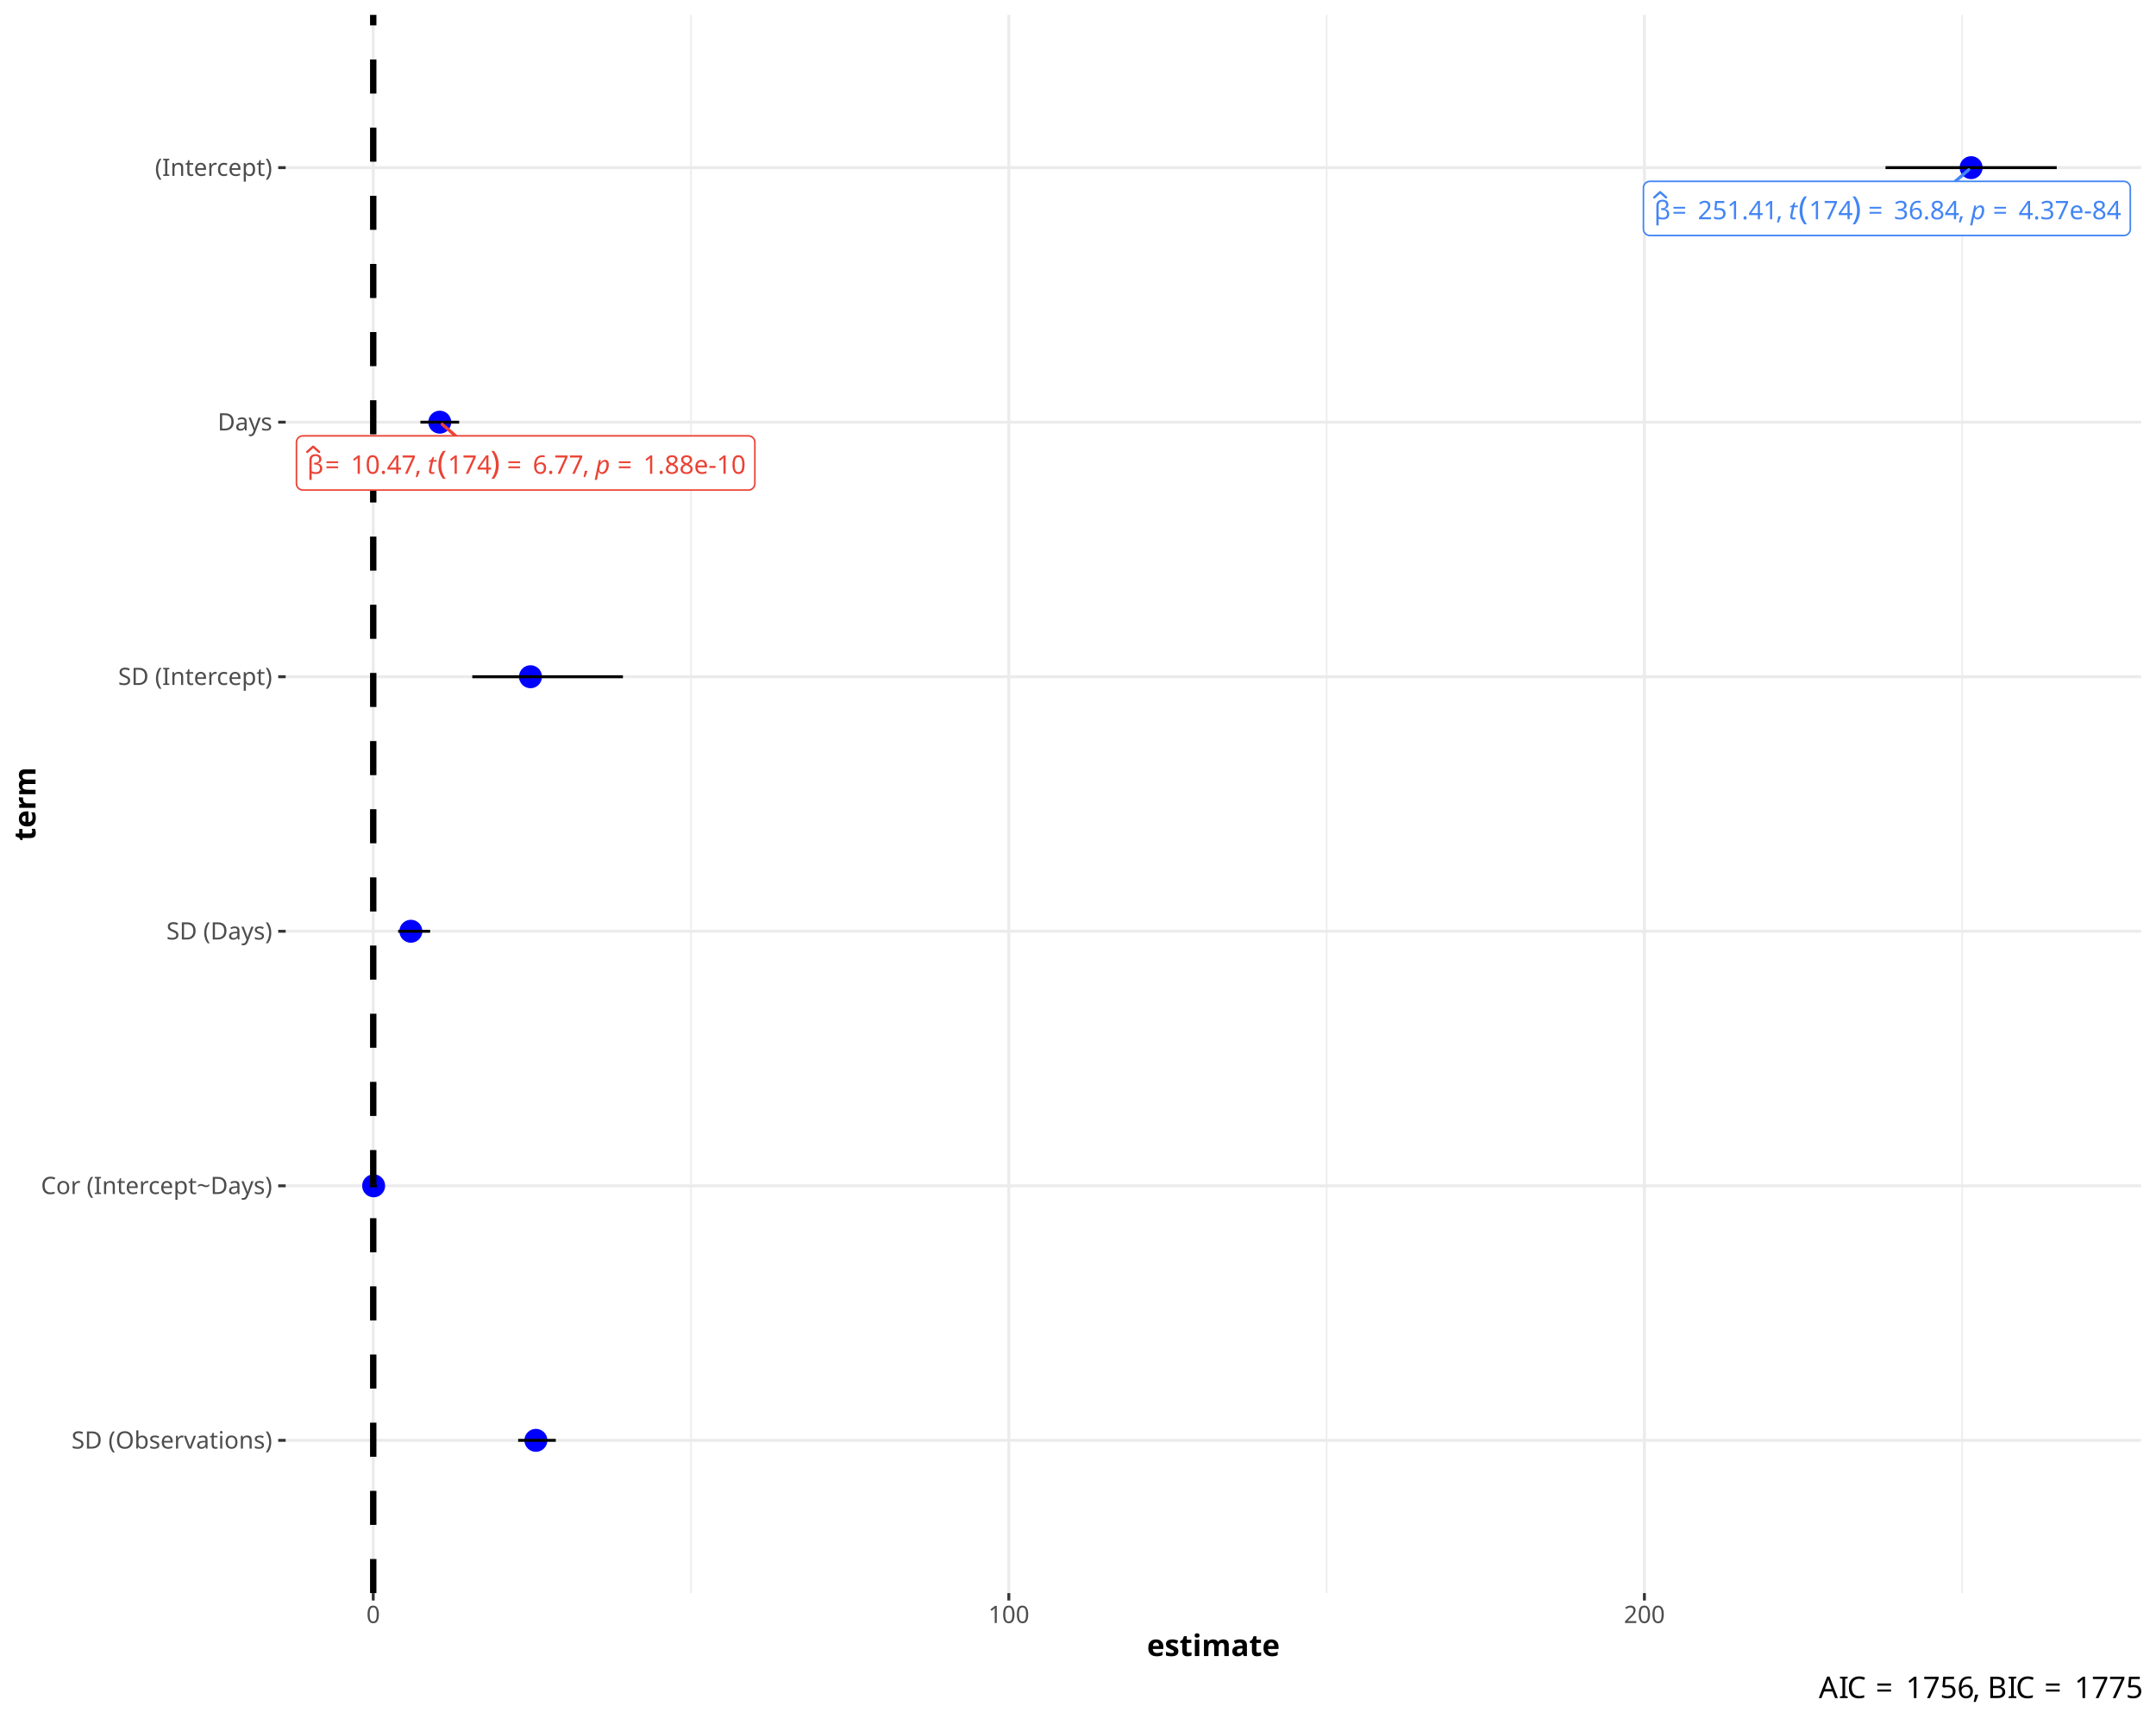
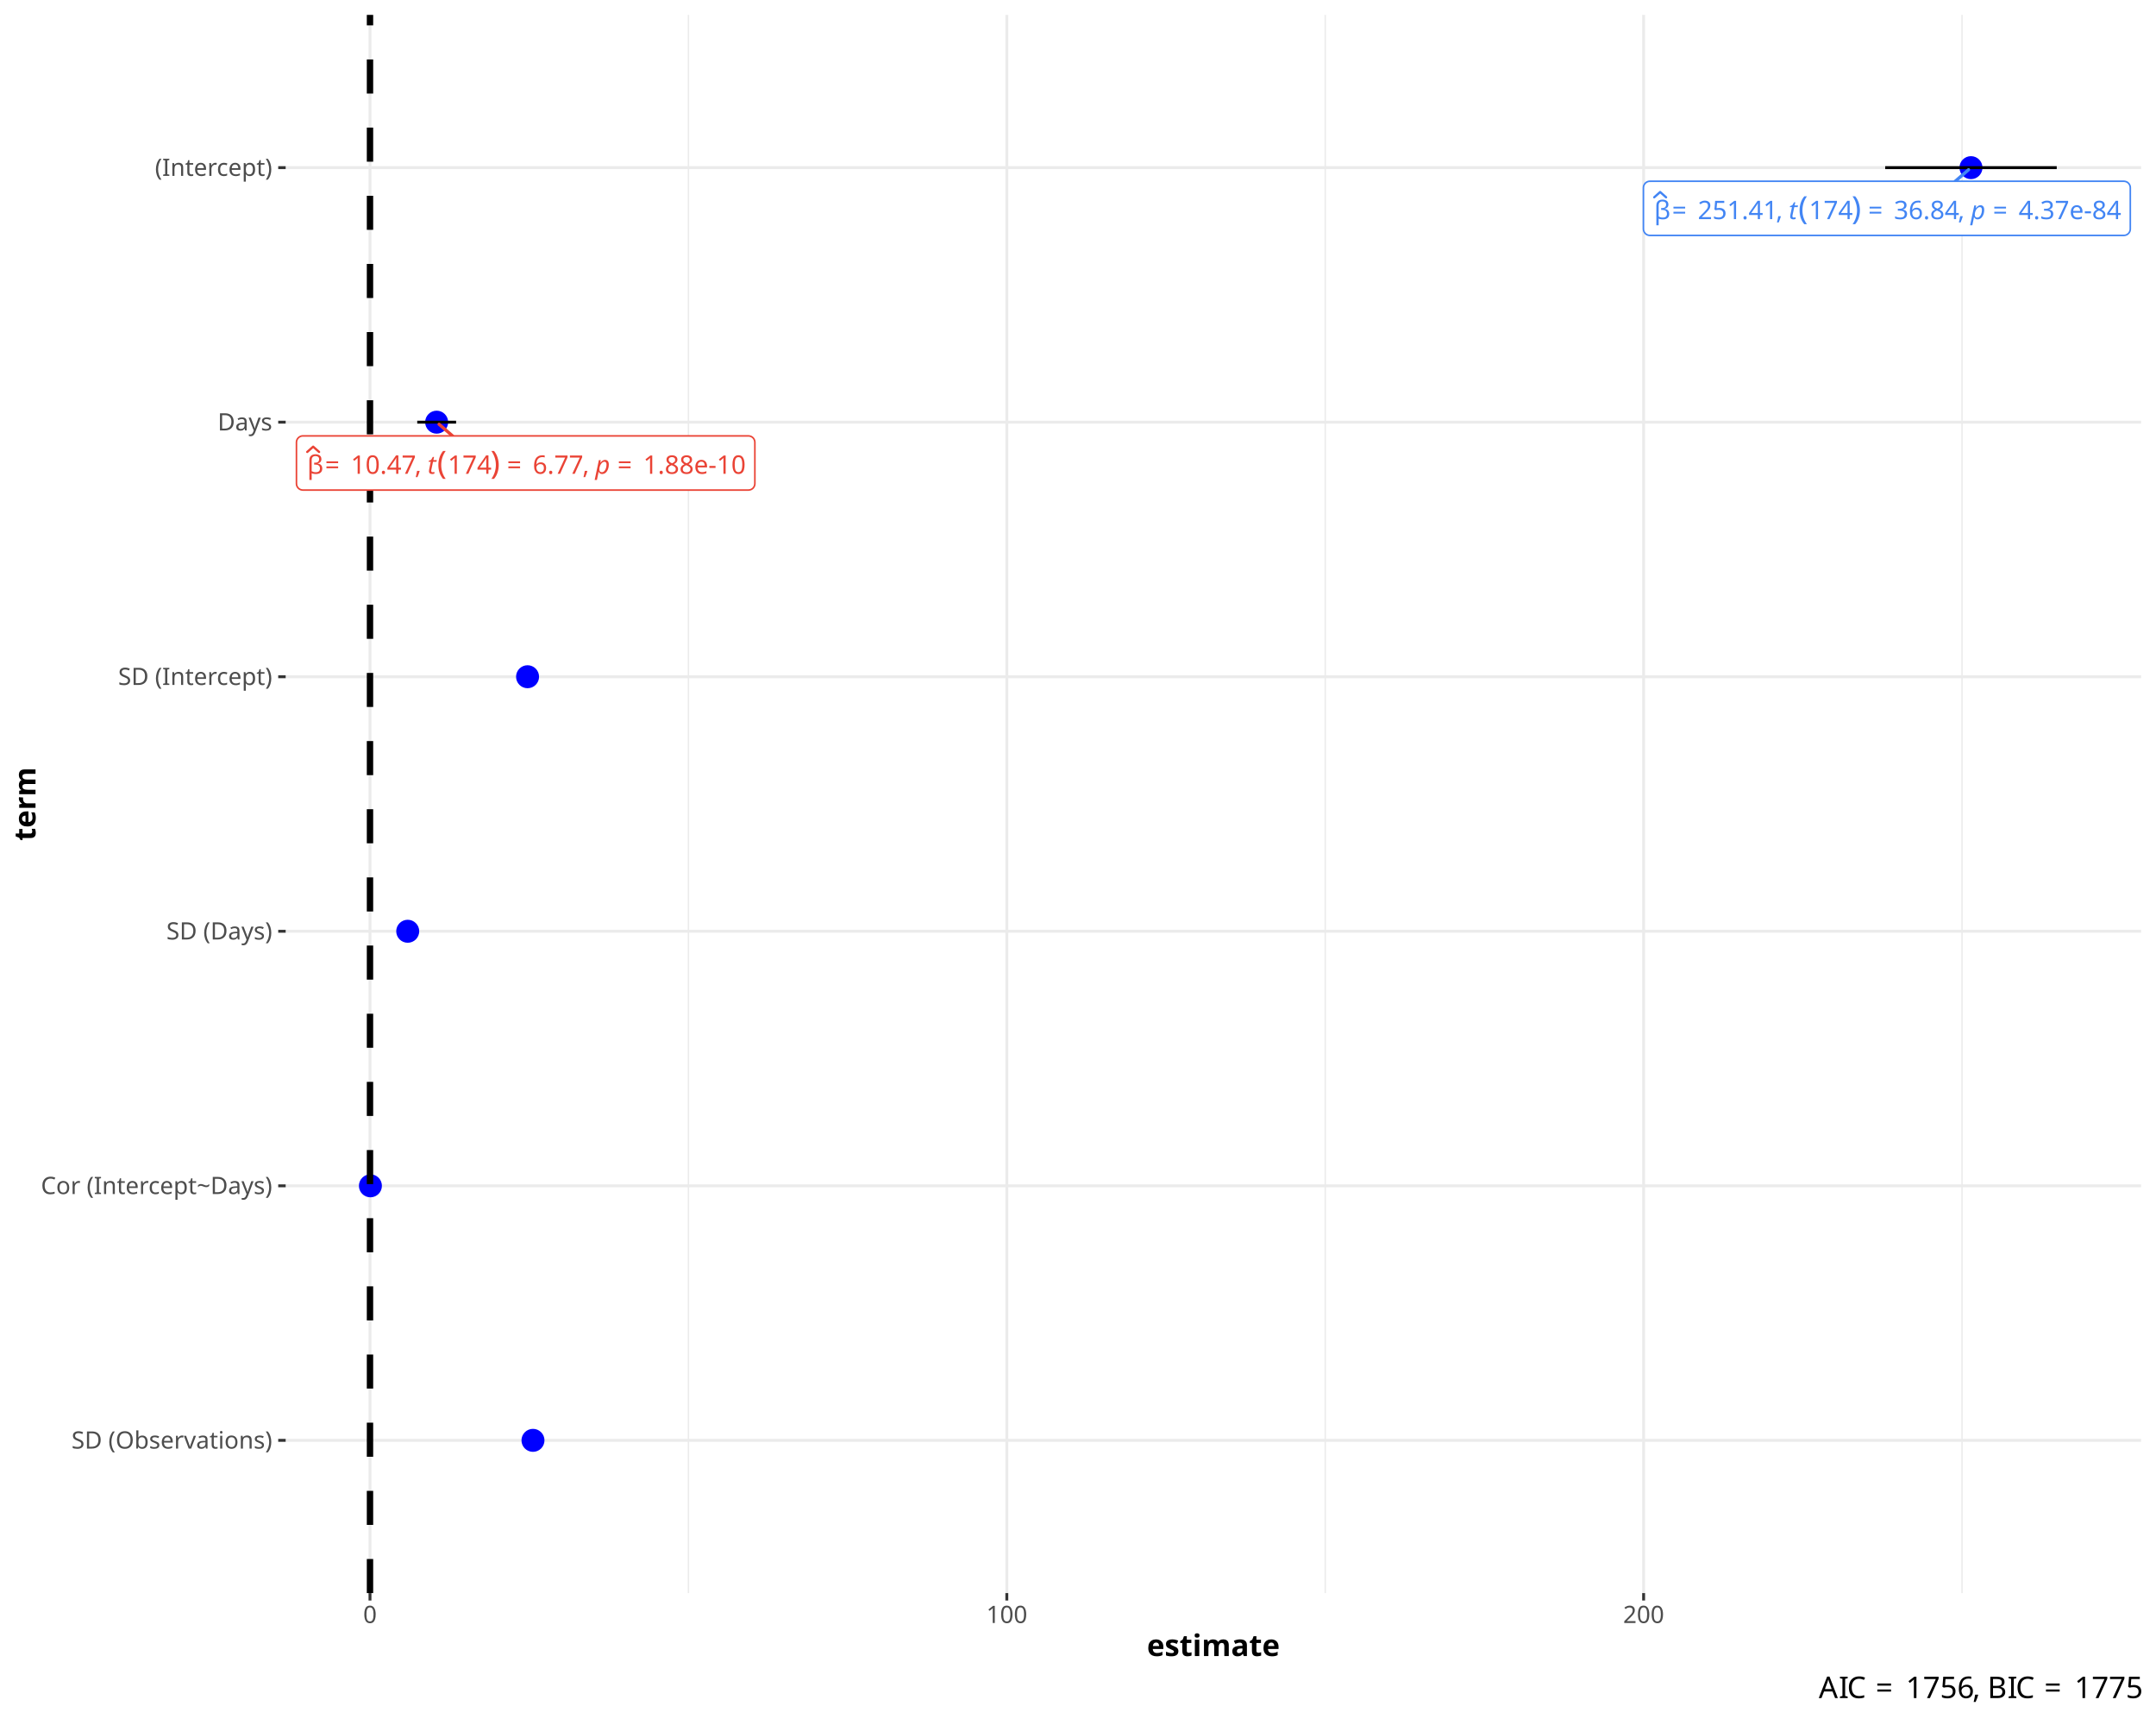
<svg xmlns="http://www.w3.org/2000/svg" class="svglite" data-engine-version="2.0" width="720.00pt" height="576.00pt" viewBox="0 0 720.00 576.00">
  <defs>
    <style type="text/css">
    .svglite line, .svglite polyline, .svglite polygon, .svglite path, .svglite rect, .svglite circle {
      fill: none;
      stroke: #000000;
      stroke-linecap: round;
      stroke-linejoin: round;
      stroke-miterlimit: 10.00;
    }
  </style>
  </defs>
  <rect width="100%" height="100%" style="stroke: none; fill: #FFFFFF;" />
  <defs>
    <clipPath id="cpMC4wMHw3MjAuMDB8MC4wMHw1NzYuMDA=">
      <rect x="0.00" y="0.00" width="720.00" height="576.00" />
    </clipPath>
  </defs>
  <g clip-path="url(#cpMC4wMHw3MjAuMDB8MC4wMHw1NzYuMDA=)">
    <rect x="0.00" y="0.00" width="720.00" height="576.00" style="stroke-width: 0.97; stroke: #FFFFFF; fill: #FFFFFF;" />
  </g>
  <defs>
    <clipPath id="cpOTUuNDB8NzE1LjAyfDQuOTh8NTMxLjk1">
      <rect x="95.40" y="4.98" width="619.62" height="526.97" />
    </clipPath>
  </defs>
  <g clip-path="url(#cpOTUuNDB8NzE1LjAyfDQuOTh8NTMxLjk1)">
    <rect x="95.40" y="4.98" width="619.62" height="526.97" style="stroke-width: 0.97; stroke: none; fill: #FFFFFF;" />
-     <polyline points="230.77,531.95 230.77,4.98 " style="stroke-width: 0.48; stroke: #EBEBEB; stroke-linecap: butt;" />
-     <polyline points="443.03,531.95 443.03,4.98 " style="stroke-width: 0.48; stroke: #EBEBEB; stroke-linecap: butt;" />
-     <polyline points="655.28,531.95 655.28,4.98 " style="stroke-width: 0.48; stroke: #EBEBEB; stroke-linecap: butt;" />
+     <polyline points="229.90,531.95 229.90,4.98 " style="stroke-width: 0.48; stroke: #EBEBEB; stroke-linecap: butt;" />
+     <polyline points="442.56,531.95 442.56,4.98 " style="stroke-width: 0.48; stroke: #EBEBEB; stroke-linecap: butt;" />
+     <polyline points="655.22,531.95 655.22,4.98 " style="stroke-width: 0.48; stroke: #EBEBEB; stroke-linecap: butt;" />
    <polyline points="95.40,480.95 715.02,480.95 " style="stroke-width: 0.97; stroke: #EBEBEB; stroke-linecap: butt;" />
    <polyline points="95.40,395.96 715.02,395.96 " style="stroke-width: 0.97; stroke: #EBEBEB; stroke-linecap: butt;" />
    <polyline points="95.40,310.96 715.02,310.96 " style="stroke-width: 0.97; stroke: #EBEBEB; stroke-linecap: butt;" />
    <polyline points="95.40,225.97 715.02,225.97 " style="stroke-width: 0.97; stroke: #EBEBEB; stroke-linecap: butt;" />
    <polyline points="95.40,140.97 715.02,140.97 " style="stroke-width: 0.97; stroke: #EBEBEB; stroke-linecap: butt;" />
    <polyline points="95.40,55.98 715.02,55.98 " style="stroke-width: 0.97; stroke: #EBEBEB; stroke-linecap: butt;" />
-     <polyline points="124.64,531.95 124.64,4.98 " style="stroke-width: 0.97; stroke: #EBEBEB; stroke-linecap: butt;" />
-     <polyline points="336.90,531.95 336.90,4.98 " style="stroke-width: 0.97; stroke: #EBEBEB; stroke-linecap: butt;" />
-     <polyline points="549.15,531.95 549.15,4.98 " style="stroke-width: 0.97; stroke: #EBEBEB; stroke-linecap: butt;" />
-     <circle cx="658.26" cy="55.98" r="3.52" style="stroke-width: 0.64; stroke: #0000FF; fill: #0000FF;" />
-     <circle cx="146.86" cy="140.97" r="3.52" style="stroke-width: 0.64; stroke: #0000FF; fill: #0000FF;" />
-     <circle cx="177.16" cy="225.97" r="3.52" style="stroke-width: 0.64; stroke: #0000FF; fill: #0000FF;" />
-     <circle cx="137.21" cy="310.96" r="3.52" style="stroke-width: 0.64; stroke: #0000FF; fill: #0000FF;" />
-     <circle cx="124.78" cy="395.96" r="3.52" style="stroke-width: 0.64; stroke: #0000FF; fill: #0000FF;" />
-     <circle cx="178.96" cy="480.95" r="3.52" style="stroke-width: 0.64; stroke: #0000FF; fill: #0000FF;" />
+     <polyline points="123.56,531.95 123.56,4.98 " style="stroke-width: 0.97; stroke: #EBEBEB; stroke-linecap: butt;" />
+     <polyline points="336.23,531.95 336.23,4.98 " style="stroke-width: 0.97; stroke: #EBEBEB; stroke-linecap: butt;" />
+     <polyline points="548.89,531.95 548.89,4.98 " style="stroke-width: 0.97; stroke: #EBEBEB; stroke-linecap: butt;" />
+     <circle cx="658.21" cy="55.98" r="3.52" style="stroke-width: 0.64; stroke: #0000FF; fill: #0000FF;" />
+     <circle cx="145.82" cy="140.97" r="3.52" style="stroke-width: 0.64; stroke: #0000FF; fill: #0000FF;" />
+     <circle cx="176.18" cy="225.97" r="3.52" style="stroke-width: 0.64; stroke: #0000FF; fill: #0000FF;" />
+     <circle cx="136.16" cy="310.96" r="3.52" style="stroke-width: 0.64; stroke: #0000FF; fill: #0000FF;" />
+     <circle cx="123.70" cy="395.96" r="3.52" style="stroke-width: 0.64; stroke: #0000FF; fill: #0000FF;" />
+     <circle cx="177.99" cy="480.95" r="3.52" style="stroke-width: 0.64; stroke: #0000FF; fill: #0000FF;" />
    <polyline points="686.85,55.98 686.85,55.98 " style="stroke-width: 0.97; stroke-linecap: butt;" />
-     <polyline points="686.85,55.98 629.67,55.98 " style="stroke-width: 0.97; stroke-linecap: butt;" />
-     <polyline points="629.67,55.98 629.67,55.98 " style="stroke-width: 0.97; stroke-linecap: butt;" />
-     <polyline points="153.34,140.97 153.34,140.97 " style="stroke-width: 0.97; stroke-linecap: butt;" />
-     <polyline points="153.34,140.97 140.39,140.97 " style="stroke-width: 0.97; stroke-linecap: butt;" />
-     <polyline points="140.39,140.97 140.39,140.97 " style="stroke-width: 0.97; stroke-linecap: butt;" />
-     <polyline points="208.03,225.97 208.03,225.97 " style="stroke-width: 0.97; stroke-linecap: butt;" />
-     <polyline points="208.03,225.97 157.72,225.97 " style="stroke-width: 0.97; stroke-linecap: butt;" />
-     <polyline points="157.72,225.97 157.72,225.97 " style="stroke-width: 0.97; stroke-linecap: butt;" />
-     <polyline points="143.64,310.96 143.64,310.96 " style="stroke-width: 0.97; stroke-linecap: butt;" />
-     <polyline points="143.64,310.96 132.96,310.96 " style="stroke-width: 0.97; stroke-linecap: butt;" />
-     <polyline points="132.96,310.96 132.96,310.96 " style="stroke-width: 0.97; stroke-linecap: butt;" />
-     <polyline points="125.92,395.96 125.92,395.96 " style="stroke-width: 0.97; stroke-linecap: butt;" />
-     <polyline points="125.92,395.96 123.56,395.96 " style="stroke-width: 0.97; stroke-linecap: butt;" />
-     <polyline points="123.56,395.96 123.56,395.96 " style="stroke-width: 0.97; stroke-linecap: butt;" />
-     <polyline points="185.61,480.95 185.61,480.95 " style="stroke-width: 0.97; stroke-linecap: butt;" />
-     <polyline points="185.61,480.95 173.04,480.95 " style="stroke-width: 0.97; stroke-linecap: butt;" />
-     <polyline points="173.04,480.95 173.04,480.95 " style="stroke-width: 0.97; stroke-linecap: butt;" />
-     <line x1="124.64" y1="531.95" x2="124.64" y2="4.98" style="stroke-width: 2.13; stroke-dasharray: 11.38,11.38; stroke-linecap: butt;" />
-     <line x1="652.98" y1="60.56" x2="657.46" y2="56.68" style="stroke-width: 1.07; stroke: #4285F4;" />
-     <line x1="152.14" y1="145.54" x2="147.67" y2="141.67" style="stroke-width: 1.07; stroke: #EA4335;" />
-     <polygon points="550.99,78.64 709.26,78.64 709.17,78.64 709.52,78.63 709.86,78.56 710.18,78.44 710.49,78.26 710.75,78.04 710.99,77.78 711.17,77.49 711.31,77.17 711.39,76.83 711.42,76.48 711.42,76.48 711.42,62.72 711.42,62.72 711.39,62.37 711.31,62.03 711.17,61.71 710.99,61.42 710.75,61.16 710.49,60.94 710.18,60.77 709.86,60.64 709.52,60.57 709.26,60.56 550.99,60.56 551.25,60.57 550.90,60.56 550.56,60.60 550.22,60.70 549.91,60.85 549.62,61.04 549.37,61.28 549.17,61.56 549.00,61.87 548.89,62.20 548.84,62.54 548.83,62.72 548.83,76.48 548.84,76.31 548.84,76.66 548.89,77.00 549.00,77.33 549.17,77.64 549.37,77.92 549.62,78.16 549.91,78.35 550.22,78.50 550.56,78.60 550.90,78.64 " style="stroke-width: 0.53; stroke: #4285F4; fill: #FFFFFF;" />
-     <text x="552.43" y="73.22" style="font-size: 8.54px; fill: #4285F4; font-family: sans;" textLength="3.96px" lengthAdjust="spacingAndGlyphs">β</text>
-     <polyline points="552.43,65.92 554.41,64.16 556.39,65.92 " style="stroke-width: 0.75; stroke: #4285F4;" />
-     <text x="558.37" y="73.22" style="font-size: 8.54px; fill: #4285F4; font-family: sans;" textLength="6.63px" lengthAdjust="spacingAndGlyphs">=</text>
-     <text x="566.97" y="73.22" style="font-size: 8.54px; fill: #4285F4; font-family: sans;" textLength="26.11px" lengthAdjust="spacingAndGlyphs">251.41</text>
-     <text x="593.08" y="73.22" style="font-size: 8.54px; fill: #4285F4; font-family: sans;" textLength="2.14px" lengthAdjust="spacingAndGlyphs">,</text>
-     <text x="595.21" y="73.22" style="font-size: 8.54px; fill: #4285F4; font-family: sans;" textLength="2.14px" lengthAdjust="spacingAndGlyphs"> </text>
-     <text x="597.35" y="73.22" style="font-size: 8.54px; font-style: italic; fill: #4285F4; font-family: sans;" textLength="2.37px" lengthAdjust="spacingAndGlyphs">t</text>
-     <text x="600.55" y="73.22" style="font-size: 10.67px; fill: #4285F4; font-family: sans;" textLength="3.55px" lengthAdjust="spacingAndGlyphs">(</text>
-     <text x="604.10" y="73.22" style="font-size: 8.54px; fill: #4285F4; font-family: sans;" textLength="14.24px" lengthAdjust="spacingAndGlyphs">174</text>
-     <text x="618.34" y="73.22" style="font-size: 10.67px; fill: #4285F4; font-family: sans;" textLength="3.55px" lengthAdjust="spacingAndGlyphs">)</text>
-     <text x="623.87" y="73.22" style="font-size: 8.54px; fill: #4285F4; font-family: sans;" textLength="6.63px" lengthAdjust="spacingAndGlyphs">=</text>
-     <text x="632.47" y="73.22" style="font-size: 8.54px; fill: #4285F4; font-family: sans;" textLength="21.36px" lengthAdjust="spacingAndGlyphs">36.84</text>
-     <text x="653.83" y="73.22" style="font-size: 8.54px; fill: #4285F4; font-family: sans;" textLength="2.14px" lengthAdjust="spacingAndGlyphs">,</text>
-     <text x="655.97" y="73.22" style="font-size: 8.54px; fill: #4285F4; font-family: sans;" textLength="2.14px" lengthAdjust="spacingAndGlyphs"> </text>
-     <text x="658.10" y="73.22" style="font-size: 8.54px; font-style: italic; fill: #4285F4; font-family: sans;" textLength="4.75px" lengthAdjust="spacingAndGlyphs">p</text>
-     <text x="665.52" y="73.22" style="font-size: 8.54px; fill: #4285F4; font-family: sans;" textLength="6.63px" lengthAdjust="spacingAndGlyphs">=</text>
-     <text x="674.12" y="73.22" style="font-size: 8.54px; fill: #4285F4; font-family: sans;" textLength="33.70px" lengthAdjust="spacingAndGlyphs">4.37e-84</text>
-     <polygon points="101.16,163.63 249.93,163.63 249.85,163.63 250.19,163.61 250.53,163.54 250.86,163.42 251.16,163.24 251.43,163.02 251.66,162.76 251.84,162.47 251.98,162.15 252.06,161.81 252.09,161.47 252.09,161.47 252.09,147.70 252.09,147.70 252.06,147.35 251.98,147.02 251.84,146.70 251.66,146.40 251.43,146.14 251.16,145.92 250.86,145.75 250.53,145.63 250.19,145.56 249.93,145.54 101.16,145.54 101.42,145.56 101.07,145.54 100.73,145.58 100.39,145.68 100.08,145.83 99.79,146.03 99.54,146.27 99.33,146.55 99.17,146.85 99.06,147.18 99.01,147.53 99.00,147.70 99.00,161.47 99.01,161.29 99.01,161.64 99.06,161.98 99.17,162.31 99.33,162.62 99.54,162.90 99.79,163.14 100.08,163.34 100.39,163.49 100.73,163.58 101.07,163.63 " style="stroke-width: 0.53; stroke: #EA4335; fill: #FFFFFF;" />
-     <text x="102.60" y="158.20" style="font-size: 8.54px; fill: #EA4335; font-family: sans;" textLength="3.96px" lengthAdjust="spacingAndGlyphs">β</text>
-     <polyline points="102.60,150.90 104.58,149.14 106.56,150.90 " style="stroke-width: 0.75; stroke: #EA4335;" />
-     <text x="108.53" y="158.20" style="font-size: 8.54px; fill: #EA4335; font-family: sans;" textLength="6.63px" lengthAdjust="spacingAndGlyphs">=</text>
-     <text x="117.14" y="158.20" style="font-size: 8.54px; fill: #EA4335; font-family: sans;" textLength="21.36px" lengthAdjust="spacingAndGlyphs">10.47</text>
-     <text x="138.50" y="158.20" style="font-size: 8.54px; fill: #EA4335; font-family: sans;" textLength="2.14px" lengthAdjust="spacingAndGlyphs">,</text>
-     <text x="140.64" y="158.20" style="font-size: 8.54px; fill: #EA4335; font-family: sans;" textLength="2.14px" lengthAdjust="spacingAndGlyphs"> </text>
-     <text x="142.77" y="158.20" style="font-size: 8.54px; font-style: italic; fill: #EA4335; font-family: sans;" textLength="2.37px" lengthAdjust="spacingAndGlyphs">t</text>
-     <text x="145.97" y="158.20" style="font-size: 10.67px; fill: #EA4335; font-family: sans;" textLength="3.55px" lengthAdjust="spacingAndGlyphs">(</text>
-     <text x="149.52" y="158.20" style="font-size: 8.54px; fill: #EA4335; font-family: sans;" textLength="14.24px" lengthAdjust="spacingAndGlyphs">174</text>
-     <text x="163.77" y="158.20" style="font-size: 10.67px; fill: #EA4335; font-family: sans;" textLength="3.55px" lengthAdjust="spacingAndGlyphs">)</text>
-     <text x="169.29" y="158.20" style="font-size: 8.54px; fill: #EA4335; font-family: sans;" textLength="6.63px" lengthAdjust="spacingAndGlyphs">=</text>
-     <text x="177.89" y="158.20" style="font-size: 8.54px; fill: #EA4335; font-family: sans;" textLength="16.61px" lengthAdjust="spacingAndGlyphs">6.77</text>
-     <text x="194.51" y="158.20" style="font-size: 8.54px; fill: #EA4335; font-family: sans;" textLength="2.14px" lengthAdjust="spacingAndGlyphs">,</text>
-     <text x="196.64" y="158.20" style="font-size: 8.54px; fill: #EA4335; font-family: sans;" textLength="2.14px" lengthAdjust="spacingAndGlyphs"> </text>
-     <text x="198.78" y="158.20" style="font-size: 8.54px; font-style: italic; fill: #EA4335; font-family: sans;" textLength="4.75px" lengthAdjust="spacingAndGlyphs">p</text>
-     <text x="206.19" y="158.20" style="font-size: 8.54px; fill: #EA4335; font-family: sans;" textLength="6.63px" lengthAdjust="spacingAndGlyphs">=</text>
-     <text x="214.79" y="158.20" style="font-size: 8.54px; fill: #EA4335; font-family: sans;" textLength="33.70px" lengthAdjust="spacingAndGlyphs">1.88e-10</text>
+     <polyline points="686.85,55.98 629.56,55.98 " style="stroke-width: 0.97; stroke-linecap: butt;" />
+     <polyline points="629.56,55.98 629.56,55.98 " style="stroke-width: 0.97; stroke-linecap: butt;" />
+     <polyline points="152.31,140.97 152.31,140.97 " style="stroke-width: 0.97; stroke-linecap: butt;" />
+     <polyline points="152.31,140.97 139.34,140.97 " style="stroke-width: 0.97; stroke-linecap: butt;" />
+     <polyline points="139.34,140.97 139.34,140.97 " style="stroke-width: 0.97; stroke-linecap: butt;" />
+     <line x1="123.56" y1="531.95" x2="123.56" y2="4.98" style="stroke-width: 2.13; stroke-dasharray: 11.38,11.38; stroke-linecap: butt;" />
+     <line x1="652.96" y1="60.52" x2="657.40" y2="56.68" style="stroke-width: 1.07; stroke: #4285F4;" />
+     <line x1="151.12" y1="145.55" x2="146.63" y2="141.67" style="stroke-width: 1.07; stroke: #EA4335;" />
+     <polygon points="550.99,78.61 709.26,78.61 709.17,78.61 709.52,78.59 709.86,78.52 710.18,78.40 710.49,78.22 710.75,78.00 710.99,77.74 711.17,77.45 711.31,77.13 711.39,76.79 711.42,76.45 711.42,76.45 711.42,62.68 711.42,62.68 711.39,62.33 711.31,62.00 711.17,61.68 710.99,61.38 710.75,61.12 710.49,60.90 710.18,60.73 709.86,60.61 709.52,60.54 709.26,60.52 550.99,60.52 551.25,60.54 550.90,60.52 550.56,60.56 550.22,60.66 549.91,60.81 549.62,61.01 549.37,61.25 549.17,61.53 549.00,61.83 548.89,62.16 548.84,62.51 548.83,62.68 548.83,76.45 548.84,76.27 548.84,76.62 548.89,76.96 549.00,77.29 549.17,77.60 549.37,77.88 549.62,78.12 549.91,78.32 550.22,78.47 550.56,78.56 550.90,78.61 " style="stroke-width: 0.53; stroke: #4285F4; fill: #FFFFFF;" />
+     <text x="552.43" y="73.18" style="font-size: 8.54px; fill: #4285F4; font-family: sans;" textLength="3.96px" lengthAdjust="spacingAndGlyphs">β</text>
+     <polyline points="552.43,65.88 554.41,64.12 556.39,65.88 " style="stroke-width: 0.75; stroke: #4285F4;" />
+     <text x="558.37" y="73.18" style="font-size: 8.54px; fill: #4285F4; font-family: sans;" textLength="6.63px" lengthAdjust="spacingAndGlyphs">=</text>
+     <text x="566.97" y="73.18" style="font-size: 8.54px; fill: #4285F4; font-family: sans;" textLength="26.11px" lengthAdjust="spacingAndGlyphs">251.41</text>
+     <text x="593.08" y="73.18" style="font-size: 8.54px; fill: #4285F4; font-family: sans;" textLength="2.14px" lengthAdjust="spacingAndGlyphs">,</text>
+     <text x="595.21" y="73.18" style="font-size: 8.54px; fill: #4285F4; font-family: sans;" textLength="2.14px" lengthAdjust="spacingAndGlyphs"> </text>
+     <text x="597.35" y="73.18" style="font-size: 8.54px; font-style: italic; fill: #4285F4; font-family: sans;" textLength="2.37px" lengthAdjust="spacingAndGlyphs">t</text>
+     <text x="600.55" y="73.18" style="font-size: 10.67px; fill: #4285F4; font-family: sans;" textLength="3.55px" lengthAdjust="spacingAndGlyphs">(</text>
+     <text x="604.10" y="73.18" style="font-size: 8.54px; fill: #4285F4; font-family: sans;" textLength="14.24px" lengthAdjust="spacingAndGlyphs">174</text>
+     <text x="618.34" y="73.18" style="font-size: 10.67px; fill: #4285F4; font-family: sans;" textLength="3.55px" lengthAdjust="spacingAndGlyphs">)</text>
+     <text x="623.87" y="73.18" style="font-size: 8.54px; fill: #4285F4; font-family: sans;" textLength="6.63px" lengthAdjust="spacingAndGlyphs">=</text>
+     <text x="632.47" y="73.18" style="font-size: 8.54px; fill: #4285F4; font-family: sans;" textLength="21.36px" lengthAdjust="spacingAndGlyphs">36.84</text>
+     <text x="653.83" y="73.18" style="font-size: 8.54px; fill: #4285F4; font-family: sans;" textLength="2.14px" lengthAdjust="spacingAndGlyphs">,</text>
+     <text x="655.97" y="73.18" style="font-size: 8.54px; fill: #4285F4; font-family: sans;" textLength="2.14px" lengthAdjust="spacingAndGlyphs"> </text>
+     <text x="658.10" y="73.18" style="font-size: 8.54px; font-style: italic; fill: #4285F4; font-family: sans;" textLength="4.75px" lengthAdjust="spacingAndGlyphs">p</text>
+     <text x="665.52" y="73.18" style="font-size: 8.54px; fill: #4285F4; font-family: sans;" textLength="6.63px" lengthAdjust="spacingAndGlyphs">=</text>
+     <text x="674.12" y="73.18" style="font-size: 8.54px; fill: #4285F4; font-family: sans;" textLength="33.70px" lengthAdjust="spacingAndGlyphs">4.37e-84</text>
+     <polygon points="101.16,163.64 249.93,163.64 249.85,163.64 250.19,163.62 250.53,163.55 250.86,163.43 251.16,163.26 251.43,163.04 251.66,162.78 251.84,162.48 251.98,162.16 252.06,161.82 252.09,161.48 252.09,161.48 252.09,147.71 252.09,147.71 252.06,147.36 251.98,147.03 251.84,146.71 251.66,146.41 251.43,146.15 251.16,145.93 250.86,145.76 250.53,145.64 250.19,145.57 249.93,145.55 101.16,145.55 101.42,145.57 101.07,145.55 100.73,145.59 100.39,145.69 100.08,145.84 99.79,146.04 99.54,146.28 99.33,146.56 99.17,146.86 99.06,147.19 99.01,147.54 99.00,147.71 99.00,161.48 99.01,161.30 99.01,161.65 99.06,161.99 99.17,162.32 99.33,162.63 99.54,162.91 99.79,163.15 100.08,163.35 100.39,163.50 100.73,163.59 101.07,163.64 " style="stroke-width: 0.53; stroke: #EA4335; fill: #FFFFFF;" />
+     <text x="102.60" y="158.21" style="font-size: 8.54px; fill: #EA4335; font-family: sans;" textLength="3.96px" lengthAdjust="spacingAndGlyphs">β</text>
+     <polyline points="102.60,150.91 104.58,149.15 106.56,150.91 " style="stroke-width: 0.75; stroke: #EA4335;" />
+     <text x="108.53" y="158.21" style="font-size: 8.54px; fill: #EA4335; font-family: sans;" textLength="6.63px" lengthAdjust="spacingAndGlyphs">=</text>
+     <text x="117.14" y="158.21" style="font-size: 8.54px; fill: #EA4335; font-family: sans;" textLength="21.36px" lengthAdjust="spacingAndGlyphs">10.47</text>
+     <text x="138.50" y="158.21" style="font-size: 8.54px; fill: #EA4335; font-family: sans;" textLength="2.14px" lengthAdjust="spacingAndGlyphs">,</text>
+     <text x="140.64" y="158.21" style="font-size: 8.54px; fill: #EA4335; font-family: sans;" textLength="2.14px" lengthAdjust="spacingAndGlyphs"> </text>
+     <text x="142.77" y="158.21" style="font-size: 8.54px; font-style: italic; fill: #EA4335; font-family: sans;" textLength="2.37px" lengthAdjust="spacingAndGlyphs">t</text>
+     <text x="145.97" y="158.21" style="font-size: 10.67px; fill: #EA4335; font-family: sans;" textLength="3.55px" lengthAdjust="spacingAndGlyphs">(</text>
+     <text x="149.52" y="158.21" style="font-size: 8.54px; fill: #EA4335; font-family: sans;" textLength="14.24px" lengthAdjust="spacingAndGlyphs">174</text>
+     <text x="163.77" y="158.21" style="font-size: 10.67px; fill: #EA4335; font-family: sans;" textLength="3.55px" lengthAdjust="spacingAndGlyphs">)</text>
+     <text x="169.29" y="158.21" style="font-size: 8.54px; fill: #EA4335; font-family: sans;" textLength="6.63px" lengthAdjust="spacingAndGlyphs">=</text>
+     <text x="177.89" y="158.21" style="font-size: 8.54px; fill: #EA4335; font-family: sans;" textLength="16.61px" lengthAdjust="spacingAndGlyphs">6.77</text>
+     <text x="194.51" y="158.21" style="font-size: 8.54px; fill: #EA4335; font-family: sans;" textLength="2.14px" lengthAdjust="spacingAndGlyphs">,</text>
+     <text x="196.64" y="158.21" style="font-size: 8.54px; fill: #EA4335; font-family: sans;" textLength="2.14px" lengthAdjust="spacingAndGlyphs"> </text>
+     <text x="198.78" y="158.21" style="font-size: 8.54px; font-style: italic; fill: #EA4335; font-family: sans;" textLength="4.75px" lengthAdjust="spacingAndGlyphs">p</text>
+     <text x="206.19" y="158.21" style="font-size: 8.54px; fill: #EA4335; font-family: sans;" textLength="6.63px" lengthAdjust="spacingAndGlyphs">=</text>
+     <text x="214.79" y="158.21" style="font-size: 8.54px; fill: #EA4335; font-family: sans;" textLength="33.70px" lengthAdjust="spacingAndGlyphs">1.88e-10</text>
  </g>
  <g clip-path="url(#cpMC4wMHw3MjAuMDB8MC4wMHw1NzYuMDA=)">
    <text x="90.92" y="483.70" text-anchor="end" style="font-size: 8.00px; fill: #4D4D4D; font-family: sans;" textLength="65.81px" lengthAdjust="spacingAndGlyphs">SD (Observations)</text>
    <text x="90.92" y="398.71" text-anchor="end" style="font-size: 8.00px; fill: #4D4D4D; font-family: sans;" textLength="74.49px" lengthAdjust="spacingAndGlyphs">Cor (Intercept~Days)</text>
    <text x="90.92" y="313.71" text-anchor="end" style="font-size: 8.00px; fill: #4D4D4D; font-family: sans;" textLength="36.90px" lengthAdjust="spacingAndGlyphs">SD (Days)</text>
    <text x="90.92" y="228.72" text-anchor="end" style="font-size: 8.00px; fill: #4D4D4D; font-family: sans;" textLength="49.80px" lengthAdjust="spacingAndGlyphs">SD (Intercept)</text>
    <text x="90.92" y="143.73" text-anchor="end" style="font-size: 8.00px; fill: #4D4D4D; font-family: sans;" textLength="18.24px" lengthAdjust="spacingAndGlyphs">Days</text>
    <text x="90.92" y="58.73" text-anchor="end" style="font-size: 8.00px; fill: #4D4D4D; font-family: sans;" textLength="36.46px" lengthAdjust="spacingAndGlyphs">(Intercept)</text>
    <polyline points="92.91,480.95 95.40,480.95 " style="stroke-width: 0.97; stroke: #333333; stroke-linecap: butt;" />
    <polyline points="92.91,395.96 95.40,395.96 " style="stroke-width: 0.97; stroke: #333333; stroke-linecap: butt;" />
    <polyline points="92.91,310.96 95.40,310.96 " style="stroke-width: 0.97; stroke: #333333; stroke-linecap: butt;" />
    <polyline points="92.91,225.97 95.40,225.97 " style="stroke-width: 0.97; stroke: #333333; stroke-linecap: butt;" />
    <polyline points="92.91,140.97 95.40,140.97 " style="stroke-width: 0.97; stroke: #333333; stroke-linecap: butt;" />
    <polyline points="92.91,55.98 95.40,55.98 " style="stroke-width: 0.97; stroke: #333333; stroke-linecap: butt;" />
-     <polyline points="124.64,534.44 124.64,531.95 " style="stroke-width: 0.97; stroke: #333333; stroke-linecap: butt;" />
-     <polyline points="336.90,534.44 336.90,531.95 " style="stroke-width: 0.97; stroke: #333333; stroke-linecap: butt;" />
-     <polyline points="549.15,534.44 549.15,531.95 " style="stroke-width: 0.97; stroke: #333333; stroke-linecap: butt;" />
-     <text x="124.64" y="541.94" text-anchor="middle" style="font-size: 8.00px; fill: #4D4D4D; font-family: sans;" textLength="4.45px" lengthAdjust="spacingAndGlyphs">0</text>
-     <text x="336.90" y="541.94" text-anchor="middle" style="font-size: 8.00px; fill: #4D4D4D; font-family: sans;" textLength="13.35px" lengthAdjust="spacingAndGlyphs">100</text>
-     <text x="549.15" y="541.94" text-anchor="middle" style="font-size: 8.00px; fill: #4D4D4D; font-family: sans;" textLength="13.35px" lengthAdjust="spacingAndGlyphs">200</text>
+     <polyline points="123.56,534.44 123.56,531.95 " style="stroke-width: 0.97; stroke: #333333; stroke-linecap: butt;" />
+     <polyline points="336.23,534.44 336.23,531.95 " style="stroke-width: 0.97; stroke: #333333; stroke-linecap: butt;" />
+     <polyline points="548.89,534.44 548.89,531.95 " style="stroke-width: 0.97; stroke: #333333; stroke-linecap: butt;" />
+     <text x="123.56" y="541.94" text-anchor="middle" style="font-size: 8.00px; fill: #4D4D4D; font-family: sans;" textLength="4.45px" lengthAdjust="spacingAndGlyphs">0</text>
+     <text x="336.23" y="541.94" text-anchor="middle" style="font-size: 8.00px; fill: #4D4D4D; font-family: sans;" textLength="13.35px" lengthAdjust="spacingAndGlyphs">100</text>
+     <text x="548.89" y="541.94" text-anchor="middle" style="font-size: 8.00px; fill: #4D4D4D; font-family: sans;" textLength="13.35px" lengthAdjust="spacingAndGlyphs">200</text>
    <text x="405.21" y="552.97" text-anchor="middle" style="font-size: 10.00px; font-weight: bold; font-family: sans;" textLength="37.80px" lengthAdjust="spacingAndGlyphs">estimate</text>
    <text transform="translate(11.86,268.46) rotate(-90)" text-anchor="middle" style="font-size: 10.00px; font-weight: bold; font-family: sans;" textLength="20.00px" lengthAdjust="spacingAndGlyphs">term</text>
    <text x="607.38" y="567.01" style="font-size: 10.00px; font-family: sans;" textLength="6.67px" lengthAdjust="spacingAndGlyphs">A</text>
    <text x="614.05" y="567.01" style="font-size: 10.00px; font-family: sans;" textLength="2.78px" lengthAdjust="spacingAndGlyphs">I</text>
    <text x="616.83" y="567.01" style="font-size: 10.00px; font-family: sans;" textLength="7.22px" lengthAdjust="spacingAndGlyphs">C</text>
    <text x="626.37" y="567.01" style="font-size: 10.00px; font-family: sans;" textLength="7.76px" lengthAdjust="spacingAndGlyphs">=</text>
    <text x="636.45" y="567.01" style="font-size: 10.00px; font-family: sans;" textLength="22.25px" lengthAdjust="spacingAndGlyphs">1756</text>
    <text x="658.70" y="567.01" style="font-size: 10.00px; font-family: sans;" textLength="2.50px" lengthAdjust="spacingAndGlyphs">,</text>
    <text x="661.20" y="567.01" style="font-size: 10.00px; font-family: sans;" textLength="2.50px" lengthAdjust="spacingAndGlyphs"> </text>
    <text x="663.70" y="567.01" style="font-size: 10.00px; font-family: sans;" textLength="6.67px" lengthAdjust="spacingAndGlyphs">B</text>
    <text x="670.37" y="567.01" style="font-size: 10.00px; font-family: sans;" textLength="2.78px" lengthAdjust="spacingAndGlyphs">I</text>
    <text x="673.15" y="567.01" style="font-size: 10.00px; font-family: sans;" textLength="7.22px" lengthAdjust="spacingAndGlyphs">C</text>
    <text x="682.69" y="567.01" style="font-size: 10.00px; font-family: sans;" textLength="7.76px" lengthAdjust="spacingAndGlyphs">=</text>
    <text x="692.77" y="567.01" style="font-size: 10.00px; font-family: sans;" textLength="22.25px" lengthAdjust="spacingAndGlyphs">1775</text>
  </g>
</svg>
